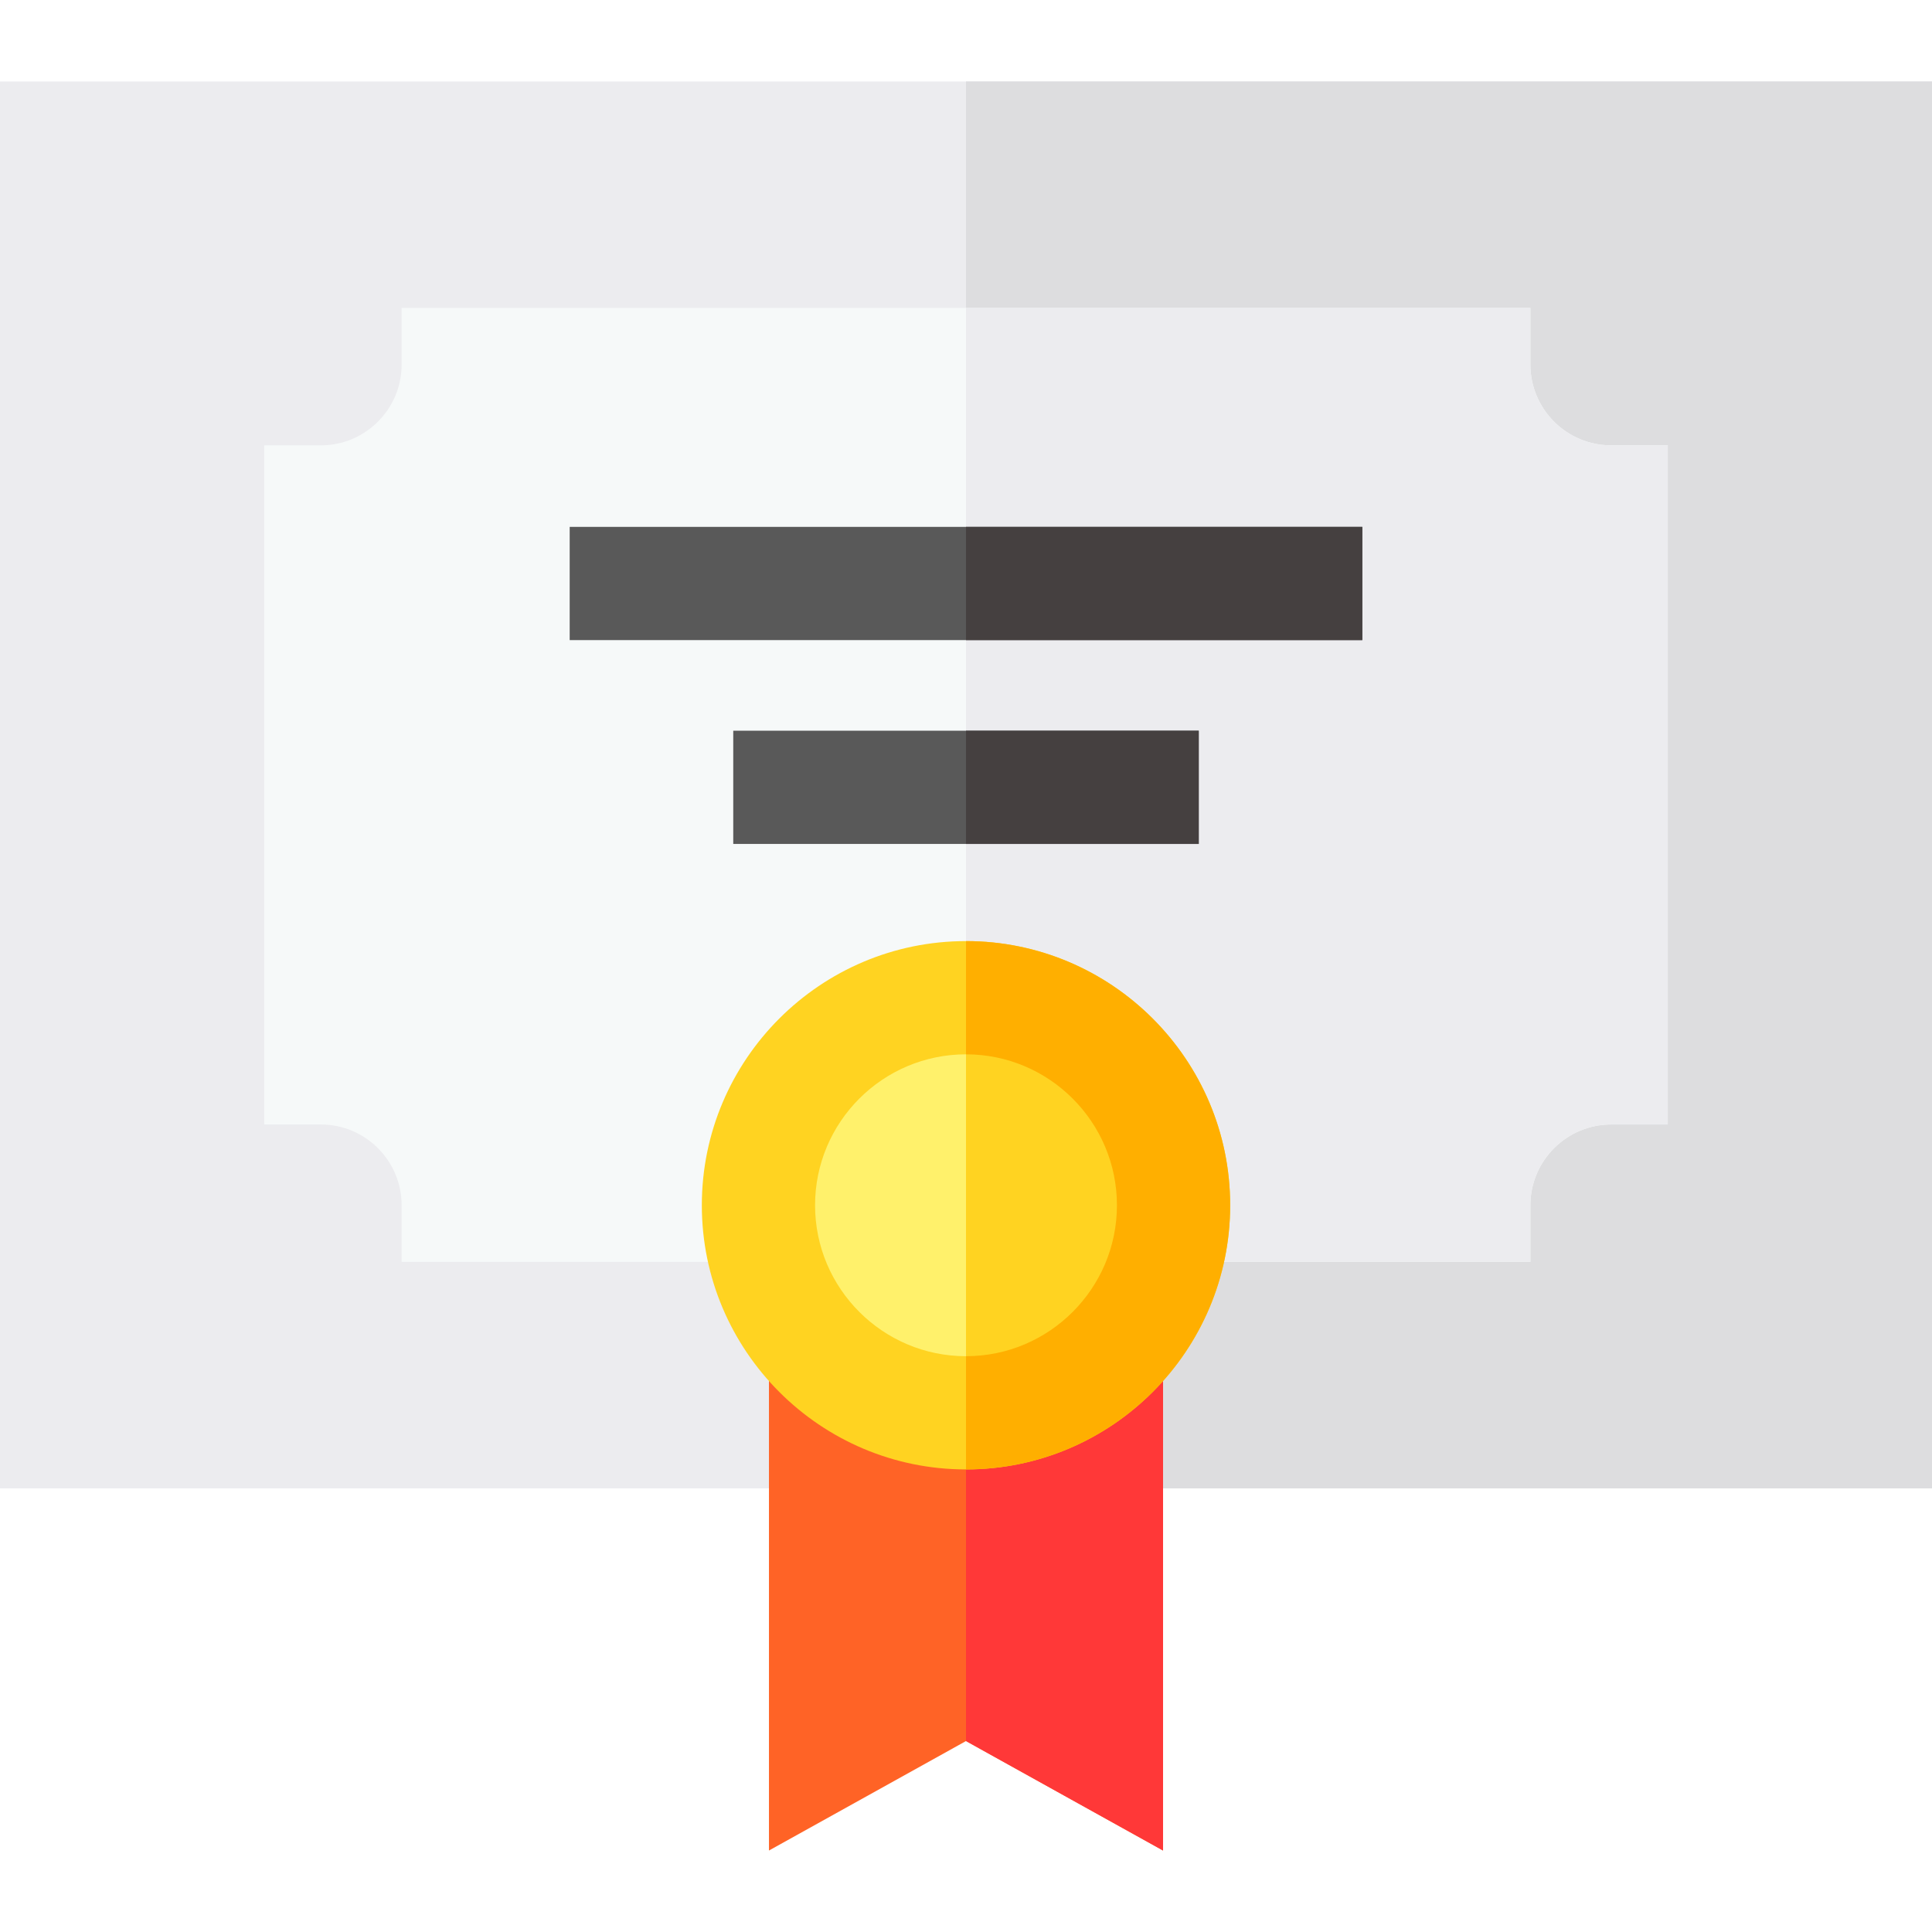
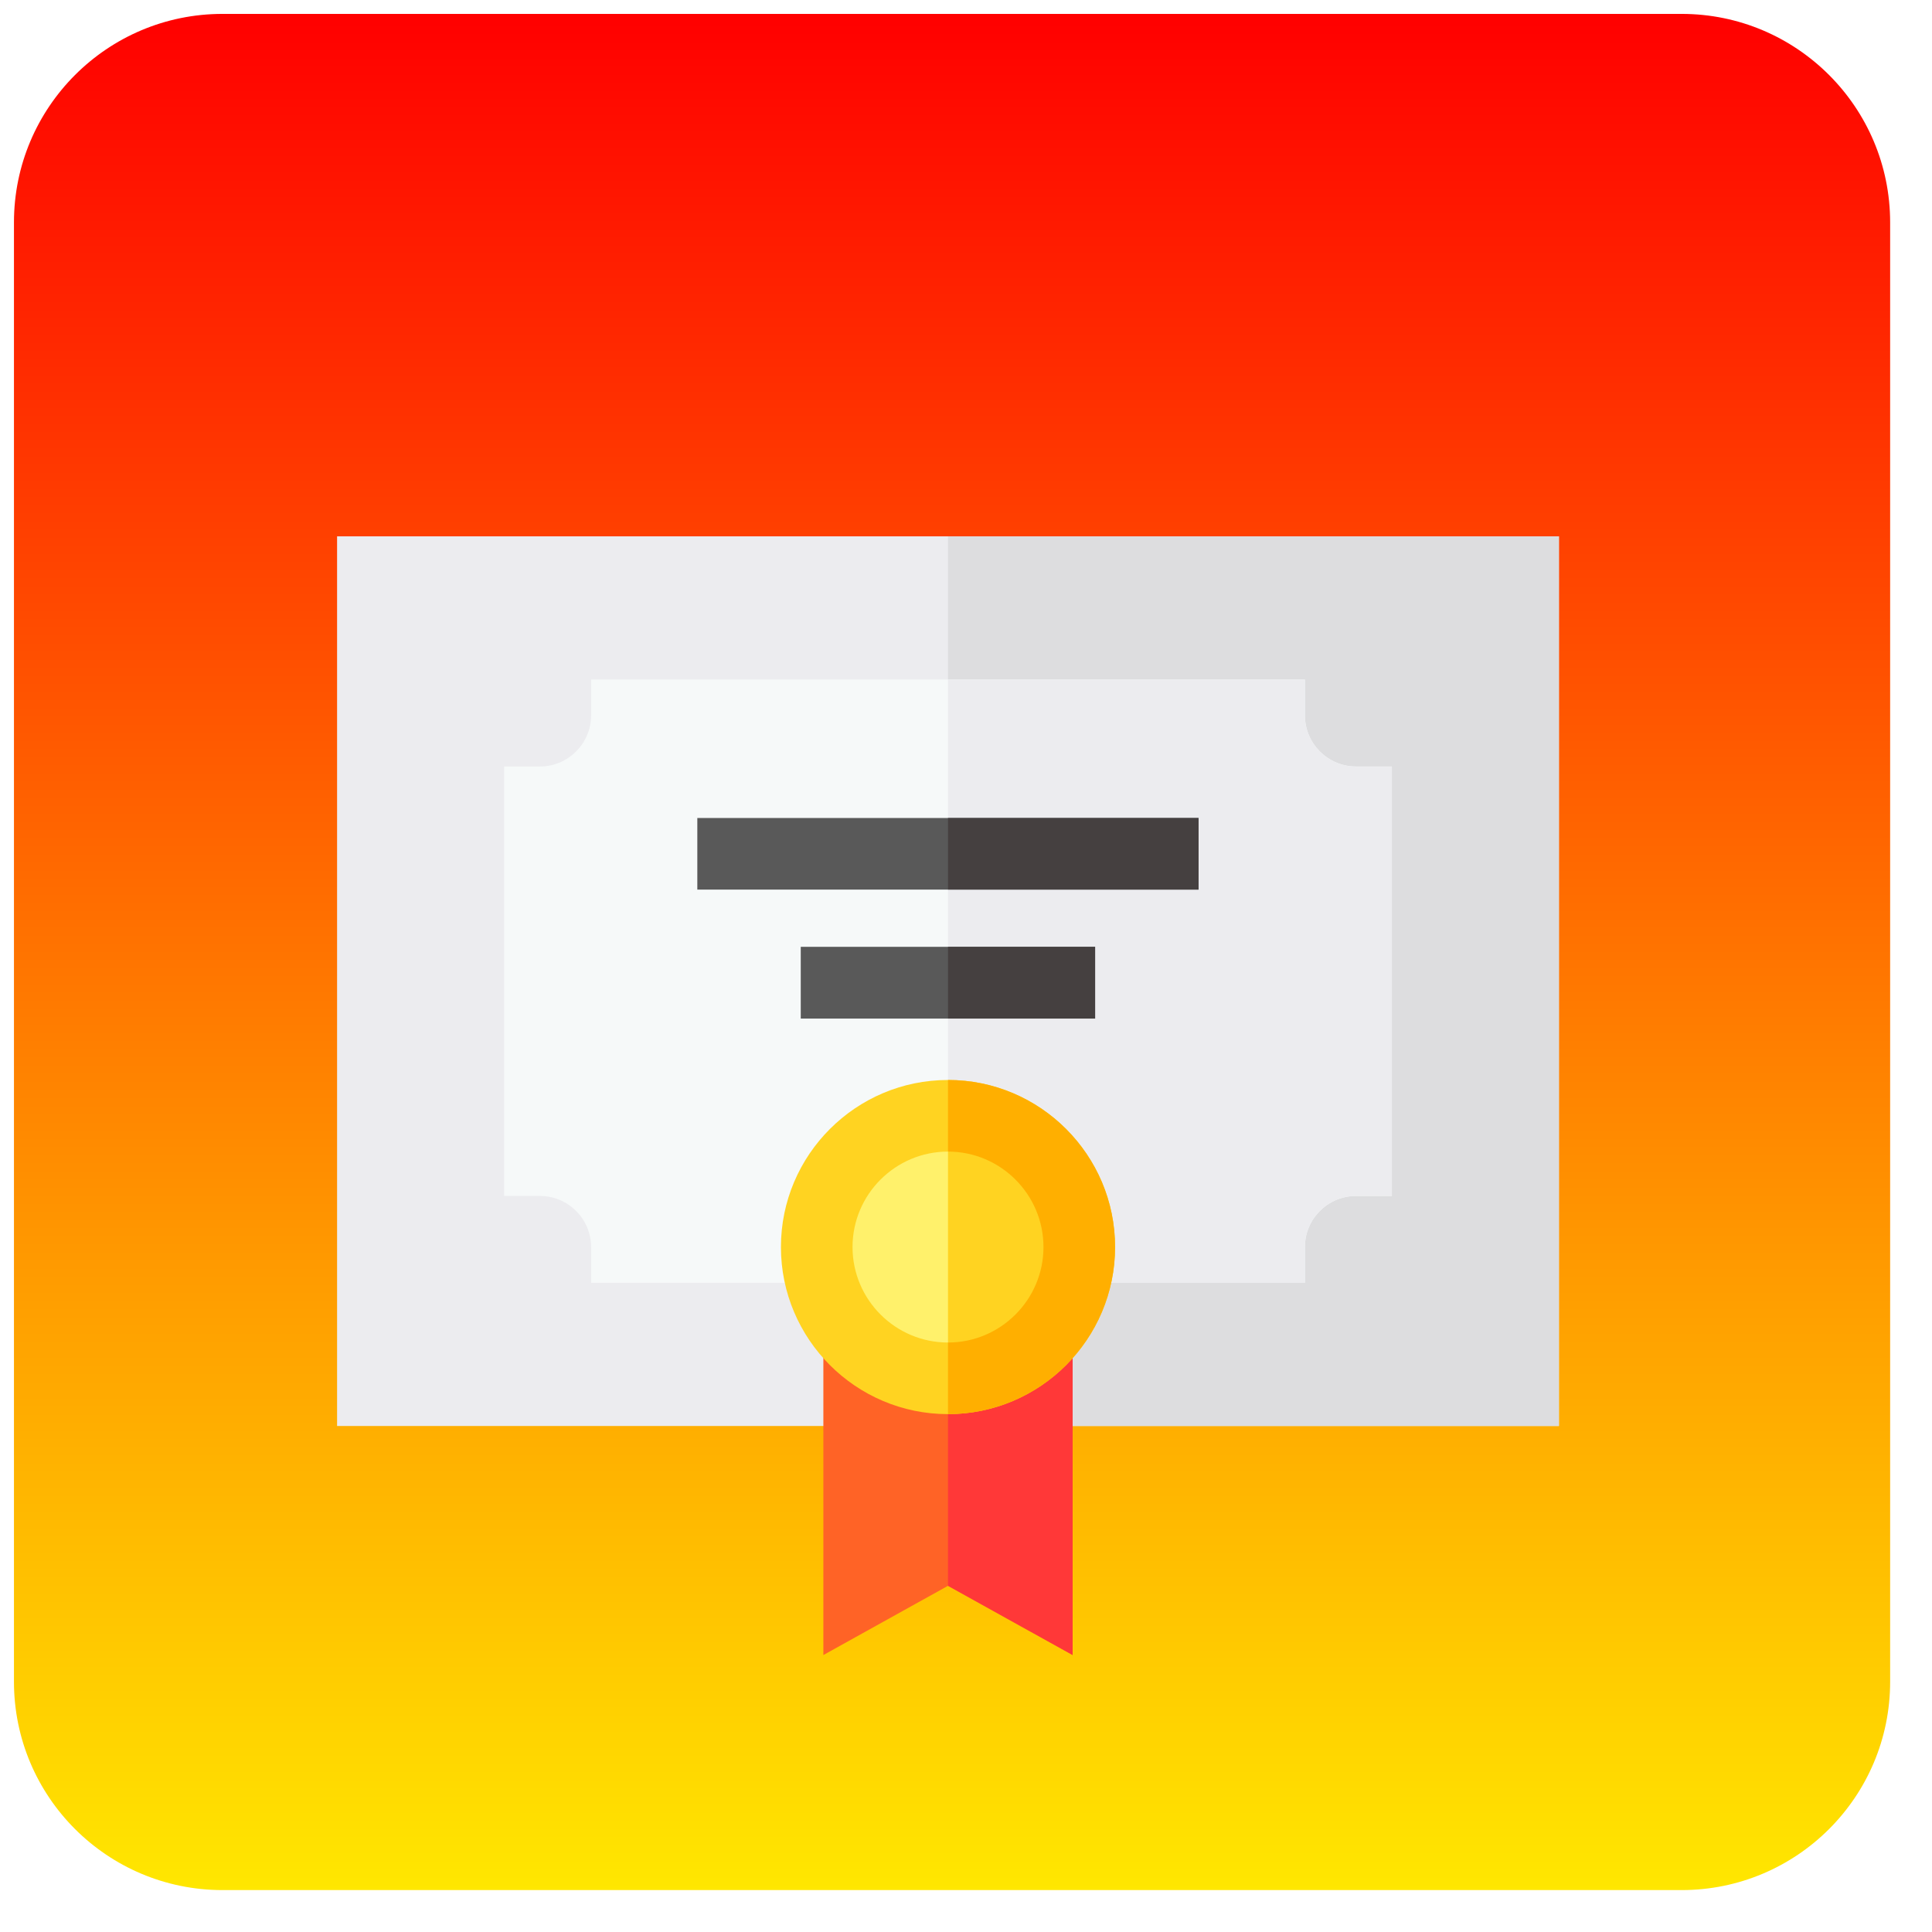
- <svg xmlns="http://www.w3.org/2000/svg" id="Layer_1" enable-background="new 0 0 511.876 511.876" height="512" viewBox="0 0 511.876 511.876" width="512">
+ <svg xmlns="http://www.w3.org/2000/svg" xmlns:xlink="http://www.w3.org/1999/xlink" version="1.1" preserveAspectRatio="xMidYMid meet" viewBox="40.57 456.904 138.419 138.419" width="134.42" height="134.42">
+   <defs>
+     <path d="M161.05 457.9C169.3 457.9 175.99 464.59 175.99 472.84C175.99 496.74 175.99 553.49 175.99 577.39C175.99 585.64 169.3 592.32 161.05 592.32C137.16 592.32 80.4 592.32 56.51 592.32C48.26 592.32 41.57 585.64 41.57 577.39C41.57 553.49 41.57 496.74 41.57 472.84C41.57 464.59 48.26 457.9 56.51 457.9C80.4 457.9 137.16 457.9 161.05 457.9Z" id="a2z0iOHlt" />
+     <linearGradient id="gradienta1omvdQYPK" gradientUnits="userSpaceOnUse" x1="108.78" y1="457.9" x2="108.78" y2="592.32">
+       <stop style="stop-color: #ff0000;stop-opacity: 1" offset="0%" />
+       <stop style="stop-color: #ffe700;stop-opacity: 1" offset="100%" />
+     </linearGradient>
+     <path d="M64.72 495.33L152.26 495.33L152.26 559.07L64.72 559.07L64.72 495.33Z" id="an7koIkO" />
+     <path d="M108.49 495.33L152.26 495.33L152.26 559.07L108.49 559.07L108.49 495.33Z" id="c3a8VOrb8U" />
+     <path d="M137.72 511.82C135.7 511.82 134.06 510.17 134.06 508.16C134.06 507.98 134.06 507.13 134.06 505.59L82.92 505.59C82.92 507.13 82.92 507.98 82.92 508.16C82.92 510.17 81.27 511.82 79.26 511.82C79.09 511.82 78.23 511.82 76.69 511.82L76.69 542.59C78.23 542.59 79.09 542.59 79.26 542.59C81.27 542.59 82.92 544.23 82.92 546.25C82.92 546.42 82.92 547.27 82.92 548.81L134.06 548.81C134.06 547.27 134.06 546.42 134.06 546.25C134.06 544.23 135.7 542.59 137.72 542.59C137.89 542.59 138.75 542.59 140.29 542.59L140.29 511.82C138.92 511.82 138.06 511.82 137.72 511.82Z" id="b19GacD6zB" />
+     <path d="M137.72 511.82C135.7 511.82 134.06 510.17 134.06 508.16C134.06 507.98 134.06 507.13 134.06 505.59L108.49 505.59L108.49 548.81L134.06 548.81C134.06 547.27 134.06 546.42 134.06 546.25C134.06 544.23 135.7 542.59 137.72 542.59C137.89 542.59 138.75 542.59 140.29 542.59L140.29 511.82C138.92 511.82 138.06 511.82 137.72 511.82Z" id="ehDDcBzLz" />
+     <path d="M99.56 550.61L99.56 575.48L108.49 570.52L117.42 575.48L117.42 550.61L99.56 550.61Z" id="f3JFYwXjY" />
+     <path d="M117.42 575.48L117.42 550.61L108.49 550.61L108.49 570.52L117.42 575.48Z" id="b1FLPZbRJ" />
+     <path d="M108.49 536.84C103.29 536.84 99.08 541.05 99.08 546.25C99.08 551.44 103.29 555.65 108.49 555.65C113.68 555.65 117.89 551.44 117.89 546.25C117.89 541.05 113.68 536.84 108.49 536.84Z" id="aQxGOyaoY" />
+     <path d="M108.49 555.65C113.68 555.65 117.89 551.44 117.89 546.25C117.89 541.05 113.68 536.84 108.49 536.84C108.49 540.6 108.49 553.77 108.49 555.65Z" id="biylLcNY5" />
+     <path d="M96.52 546.25C96.52 539.65 101.89 534.28 108.49 534.28C115.09 534.28 120.46 539.65 120.46 546.25C120.46 552.85 115.09 558.22 108.49 558.22C101.89 558.22 96.52 552.85 96.52 546.25ZM101.65 546.25C101.65 550.02 104.72 553.09 108.49 553.09C112.26 553.09 115.33 550.02 115.33 546.25C115.33 542.48 112.26 539.41 108.49 539.41C104.72 539.41 101.65 542.48 101.65 546.25Z" id="a2DPsG9Mh4" />
+     <path d="M90.53 515.51L126.44 515.51L126.44 520.64L90.53 520.64L90.53 515.51Z" id="a2ptI8H5BM" />
+     <path d="M97.94 524.74L119.03 524.74L119.03 529.88L97.94 529.88L97.94 524.74Z" id="h73FmD00w4" />
+     <path d="M108.49 515.51L126.44 515.51L126.44 520.64L108.49 520.64L108.49 515.51Z" id="bDj3RrHkH" />
+     <path d="M108.49 524.74L119.03 524.74L119.03 529.88L108.49 529.88L108.49 524.74Z" id="d4wnCLC8iV" />
+     <path d="M108.49 539.41C112.26 539.41 115.33 542.48 115.33 546.25C115.33 550.02 112.26 553.09 108.49 553.09C108.49 553.6 108.49 557.7 108.49 558.22C115.09 558.22 120.46 552.85 120.46 546.25C120.46 539.65 115.09 534.28 108.49 534.28C108.49 535.3 108.49 538.9 108.49 539.41Z" id="b2DMmuazAC" />
+   </defs>
  <g>
-     <path d="m0 21.587h511.876v372.747h-511.876z" fill="#ececef" />
-     <path d="m255.938 21.587h255.938v372.747h-255.938z" fill="#dddddf" />
-     <path d="m426.872 117.994c-11.802 0-21.403-9.602-21.403-21.403v-15h-299.061v15c0 11.802-9.602 21.403-21.403 21.403h-15v179.933h15c11.802 0 21.403 9.602 21.403 21.403v15h299.061v-15c0-11.802 9.602-21.403 21.403-21.403h15v-179.933z" fill="#f6f9f9" />
-     <path d="m426.872 117.994c-11.802 0-21.403-9.602-21.403-21.403v-15h-149.53v252.739h149.53v-15c0-11.802 9.602-21.403 21.403-21.403h15v-179.933z" fill="#ececef" />
-     <path d="m203.734 344.823v145.466l52.204-29.005 52.204 29.005v-145.469z" fill="#ff6326" />
-     <path d="m308.142 490.289v-145.469l-52.204.002v116.462z" fill="#ff3838" />
-     <circle cx="255.938" cy="319.33" fill="#fff16b" r="54.99" />
-     <path d="m255.938 264.339v109.981c30.37 0 54.99-24.62 54.99-54.99s-24.62-54.991-54.99-54.991z" fill="#ffd321" />
-     <path d="m255.938 389.32c-38.593 0-69.99-31.397-69.99-69.99s31.397-69.99 69.99-69.99 69.99 31.397 69.99 69.99-31.397 69.99-69.99 69.99zm0-109.98c-22.051 0-39.99 17.939-39.99 39.99s17.939 39.99 39.99 39.99 39.99-17.939 39.99-39.99-17.939-39.99-39.99-39.99z" fill="#ffd321" />
    <g>
-       <path d="m150.938 139.594h210v30h-210z" fill="#595959" />
+       <use xlink:href="#a2z0iOHlt" opacity="1" fill="url(#gradienta1omvdQYPK)" />
    </g>
    <g>
-       <path d="m194.271 193.598h123.333v30h-123.333z" fill="#595959" />
+       <use xlink:href="#an7koIkO" opacity="1" fill="#ececef" fill-opacity="1" />
+       <g>
+         <use xlink:href="#an7koIkO" opacity="1" fill-opacity="0" stroke="#000000" stroke-width="1" stroke-opacity="0" />
+       </g>
    </g>
-     <path d="m255.938 139.594h105v30h-105z" fill="#454040" />
-     <path d="m255.938 193.598h61.667v30h-61.667z" fill="#454040" />
-     <path d="m255.938 249.34v30c22.051 0 39.99 17.939 39.99 39.99s-17.939 39.99-39.99 39.99v30c38.593 0 69.99-31.397 69.99-69.99s-31.397-69.99-69.99-69.99z" fill="#ffaf00" />
+     <g>
+       <use xlink:href="#c3a8VOrb8U" opacity="1" fill="#dddddf" fill-opacity="1" />
+       <g>
+         <use xlink:href="#c3a8VOrb8U" opacity="1" fill-opacity="0" stroke="#000000" stroke-width="1" stroke-opacity="0" />
+       </g>
+     </g>
+     <g>
+       <use xlink:href="#b19GacD6zB" opacity="1" fill="#f6f9f9" fill-opacity="1" />
+       <g>
+         <use xlink:href="#b19GacD6zB" opacity="1" fill-opacity="0" stroke="#000000" stroke-width="1" stroke-opacity="0" />
+       </g>
+     </g>
+     <g>
+       <use xlink:href="#ehDDcBzLz" opacity="1" fill="#ececef" fill-opacity="1" />
+       <g>
+         <use xlink:href="#ehDDcBzLz" opacity="1" fill-opacity="0" stroke="#000000" stroke-width="1" stroke-opacity="0" />
+       </g>
+     </g>
+     <g>
+       <use xlink:href="#f3JFYwXjY" opacity="1" fill="#ff6326" fill-opacity="1" />
+       <g>
+         <use xlink:href="#f3JFYwXjY" opacity="1" fill-opacity="0" stroke="#000000" stroke-width="1" stroke-opacity="0" />
+       </g>
+     </g>
+     <g>
+       <use xlink:href="#b1FLPZbRJ" opacity="1" fill="#ff3838" fill-opacity="1" />
+       <g>
+         <use xlink:href="#b1FLPZbRJ" opacity="1" fill-opacity="0" stroke="#000000" stroke-width="1" stroke-opacity="0" />
+       </g>
+     </g>
+     <g>
+       <use xlink:href="#aQxGOyaoY" opacity="1" fill="#fff16b" fill-opacity="1" />
+       <g>
+         <use xlink:href="#aQxGOyaoY" opacity="1" fill-opacity="0" stroke="#000000" stroke-width="1" stroke-opacity="0" />
+       </g>
+     </g>
+     <g>
+       <use xlink:href="#biylLcNY5" opacity="1" fill="#ffd321" fill-opacity="1" />
+       <g>
+         <use xlink:href="#biylLcNY5" opacity="1" fill-opacity="0" stroke="#000000" stroke-width="1" stroke-opacity="0" />
+       </g>
+     </g>
+     <g>
+       <use xlink:href="#a2DPsG9Mh4" opacity="1" fill="#ffd321" fill-opacity="1" />
+       <g>
+         <use xlink:href="#a2DPsG9Mh4" opacity="1" fill-opacity="0" stroke="#000000" stroke-width="1" stroke-opacity="0" />
+       </g>
+     </g>
+     <g>
+       <use xlink:href="#a2ptI8H5BM" opacity="1" fill="#595959" fill-opacity="1" />
+       <g>
+         <use xlink:href="#a2ptI8H5BM" opacity="1" fill-opacity="0" stroke="#000000" stroke-width="1" stroke-opacity="0" />
+       </g>
+     </g>
+     <g>
+       <use xlink:href="#h73FmD00w4" opacity="1" fill="#595959" fill-opacity="1" />
+       <g>
+         <use xlink:href="#h73FmD00w4" opacity="1" fill-opacity="0" stroke="#000000" stroke-width="1" stroke-opacity="0" />
+       </g>
+     </g>
+     <g>
+       <use xlink:href="#bDj3RrHkH" opacity="1" fill="#454040" fill-opacity="1" />
+       <g>
+         <use xlink:href="#bDj3RrHkH" opacity="1" fill-opacity="0" stroke="#000000" stroke-width="1" stroke-opacity="0" />
+       </g>
+     </g>
+     <g>
+       <use xlink:href="#d4wnCLC8iV" opacity="1" fill="#454040" fill-opacity="1" />
+       <g>
+         <use xlink:href="#d4wnCLC8iV" opacity="1" fill-opacity="0" stroke="#000000" stroke-width="1" stroke-opacity="0" />
+       </g>
+     </g>
+     <g>
+       <use xlink:href="#b2DMmuazAC" opacity="1" fill="#ffaf00" fill-opacity="1" />
+       <g>
+         <use xlink:href="#b2DMmuazAC" opacity="1" fill-opacity="0" stroke="#000000" stroke-width="1" stroke-opacity="0" />
+       </g>
+     </g>
  </g>
</svg>
